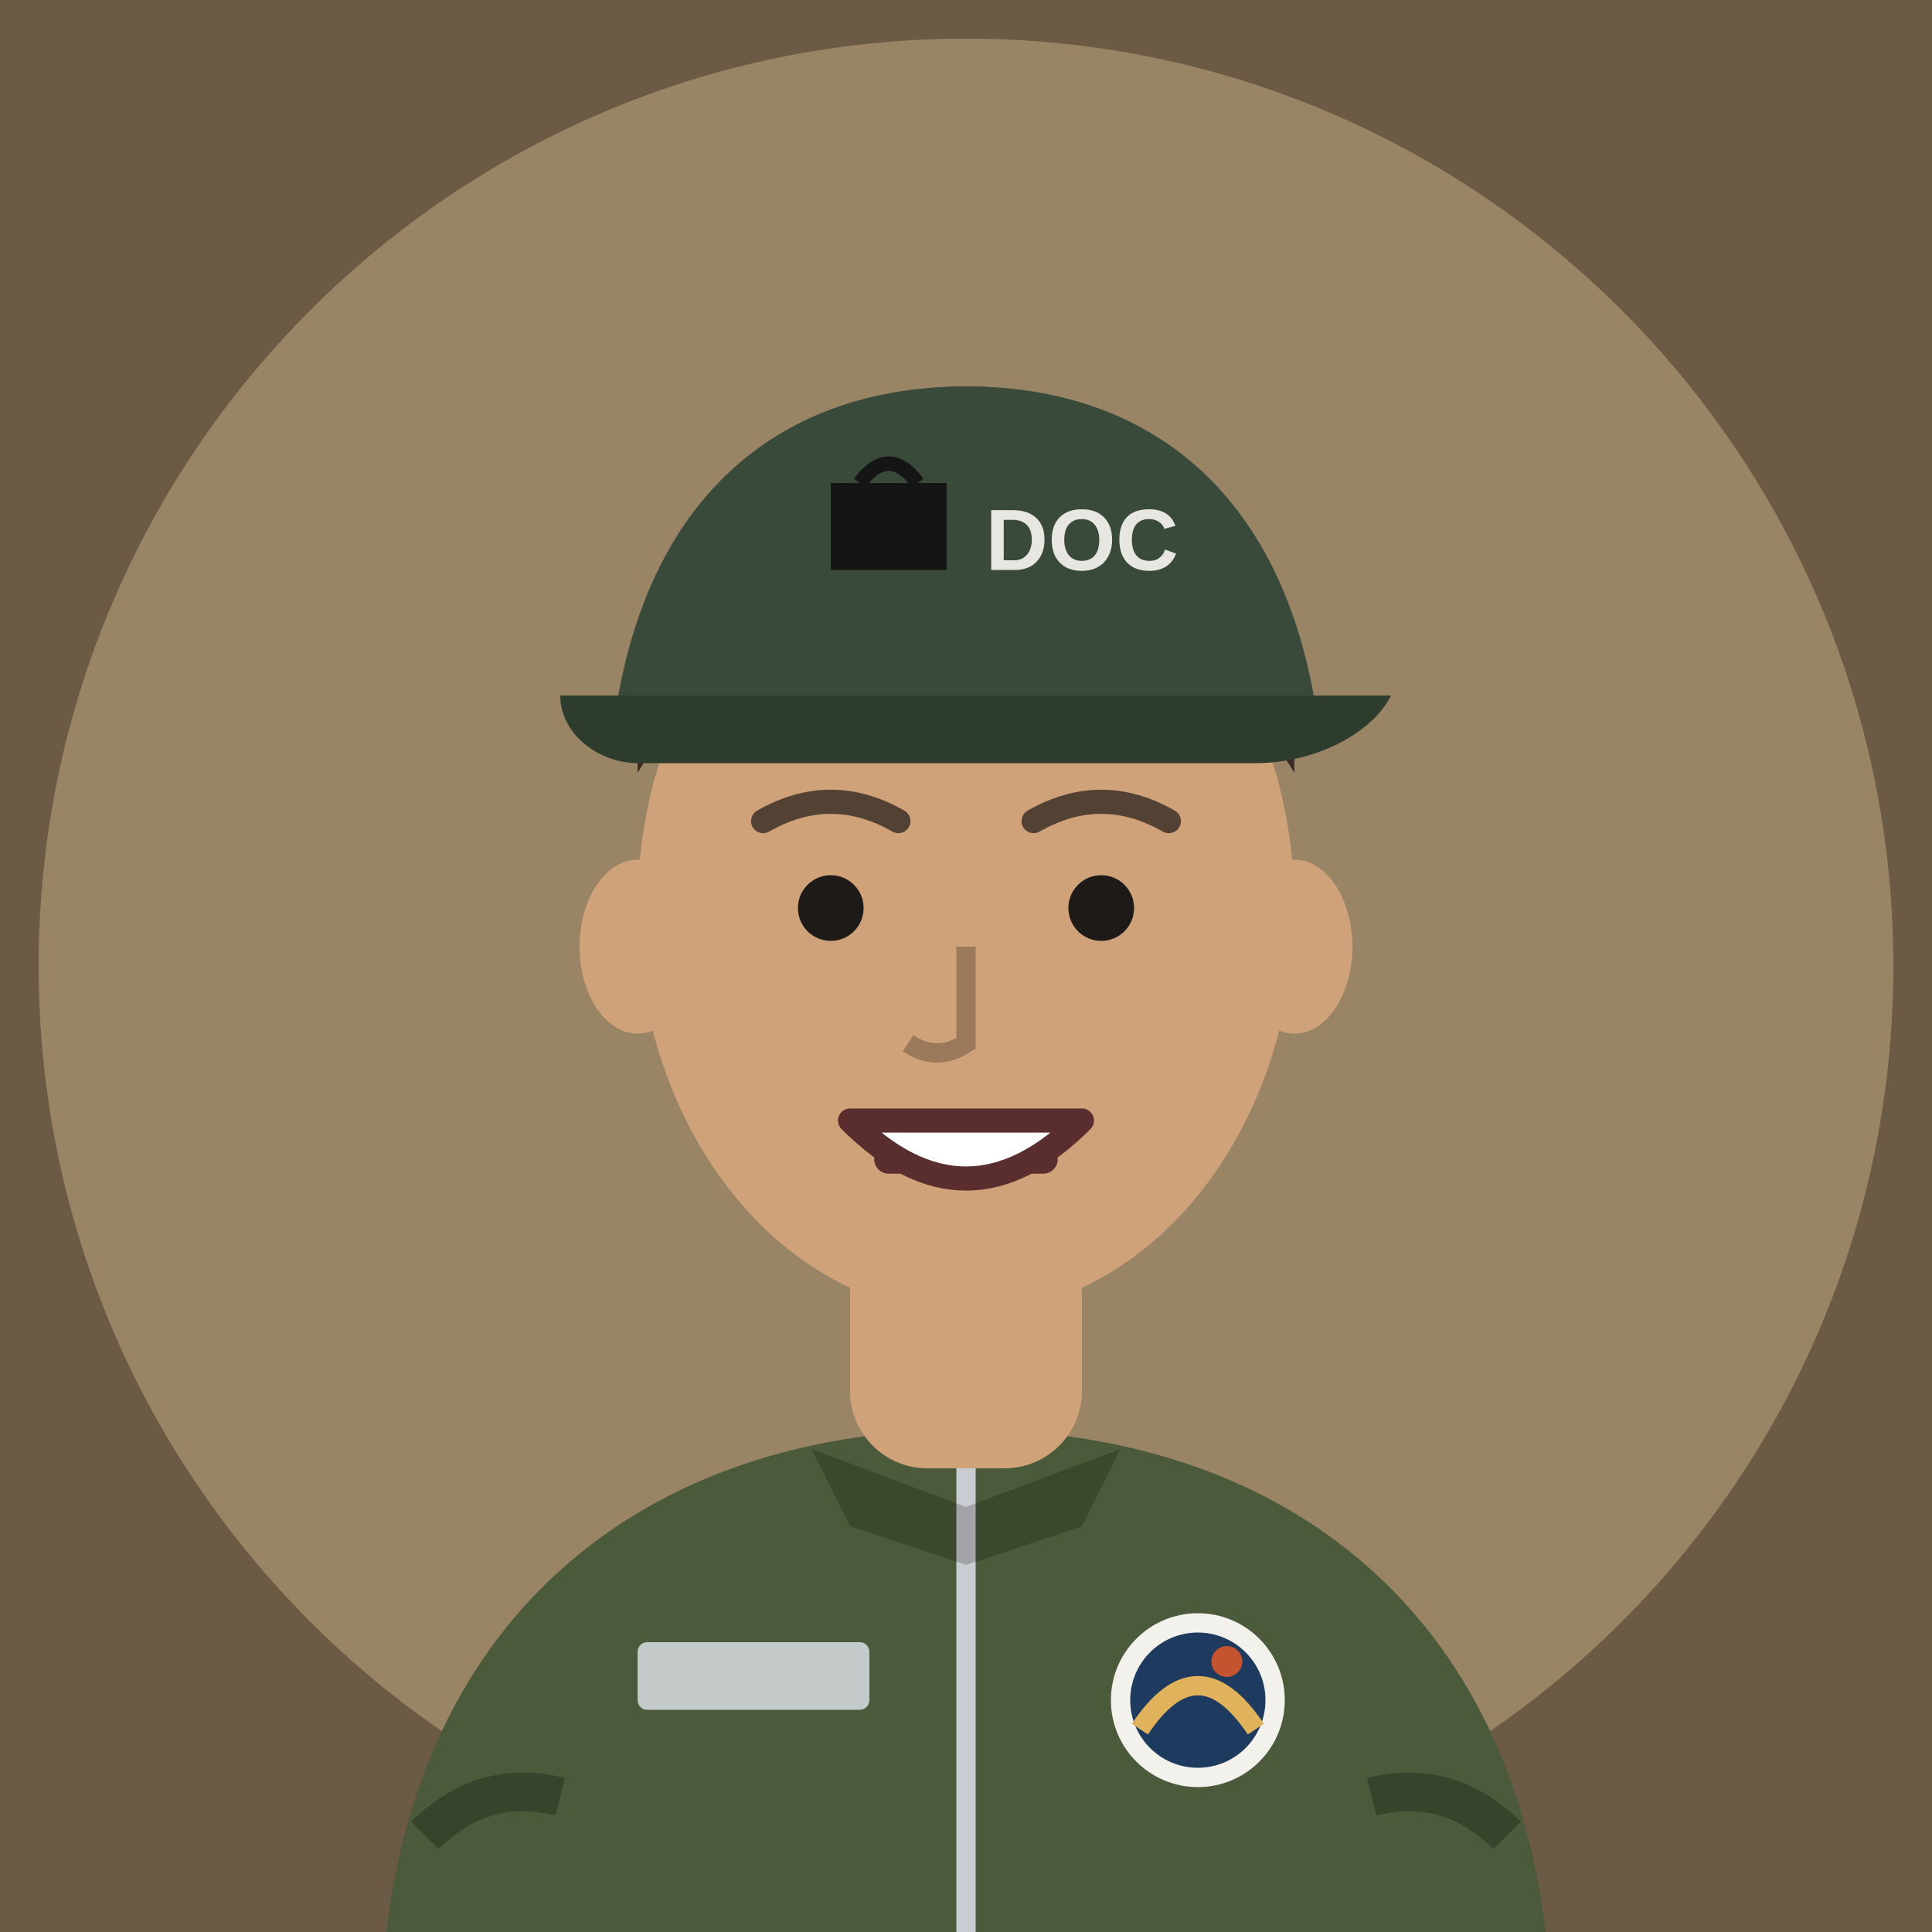
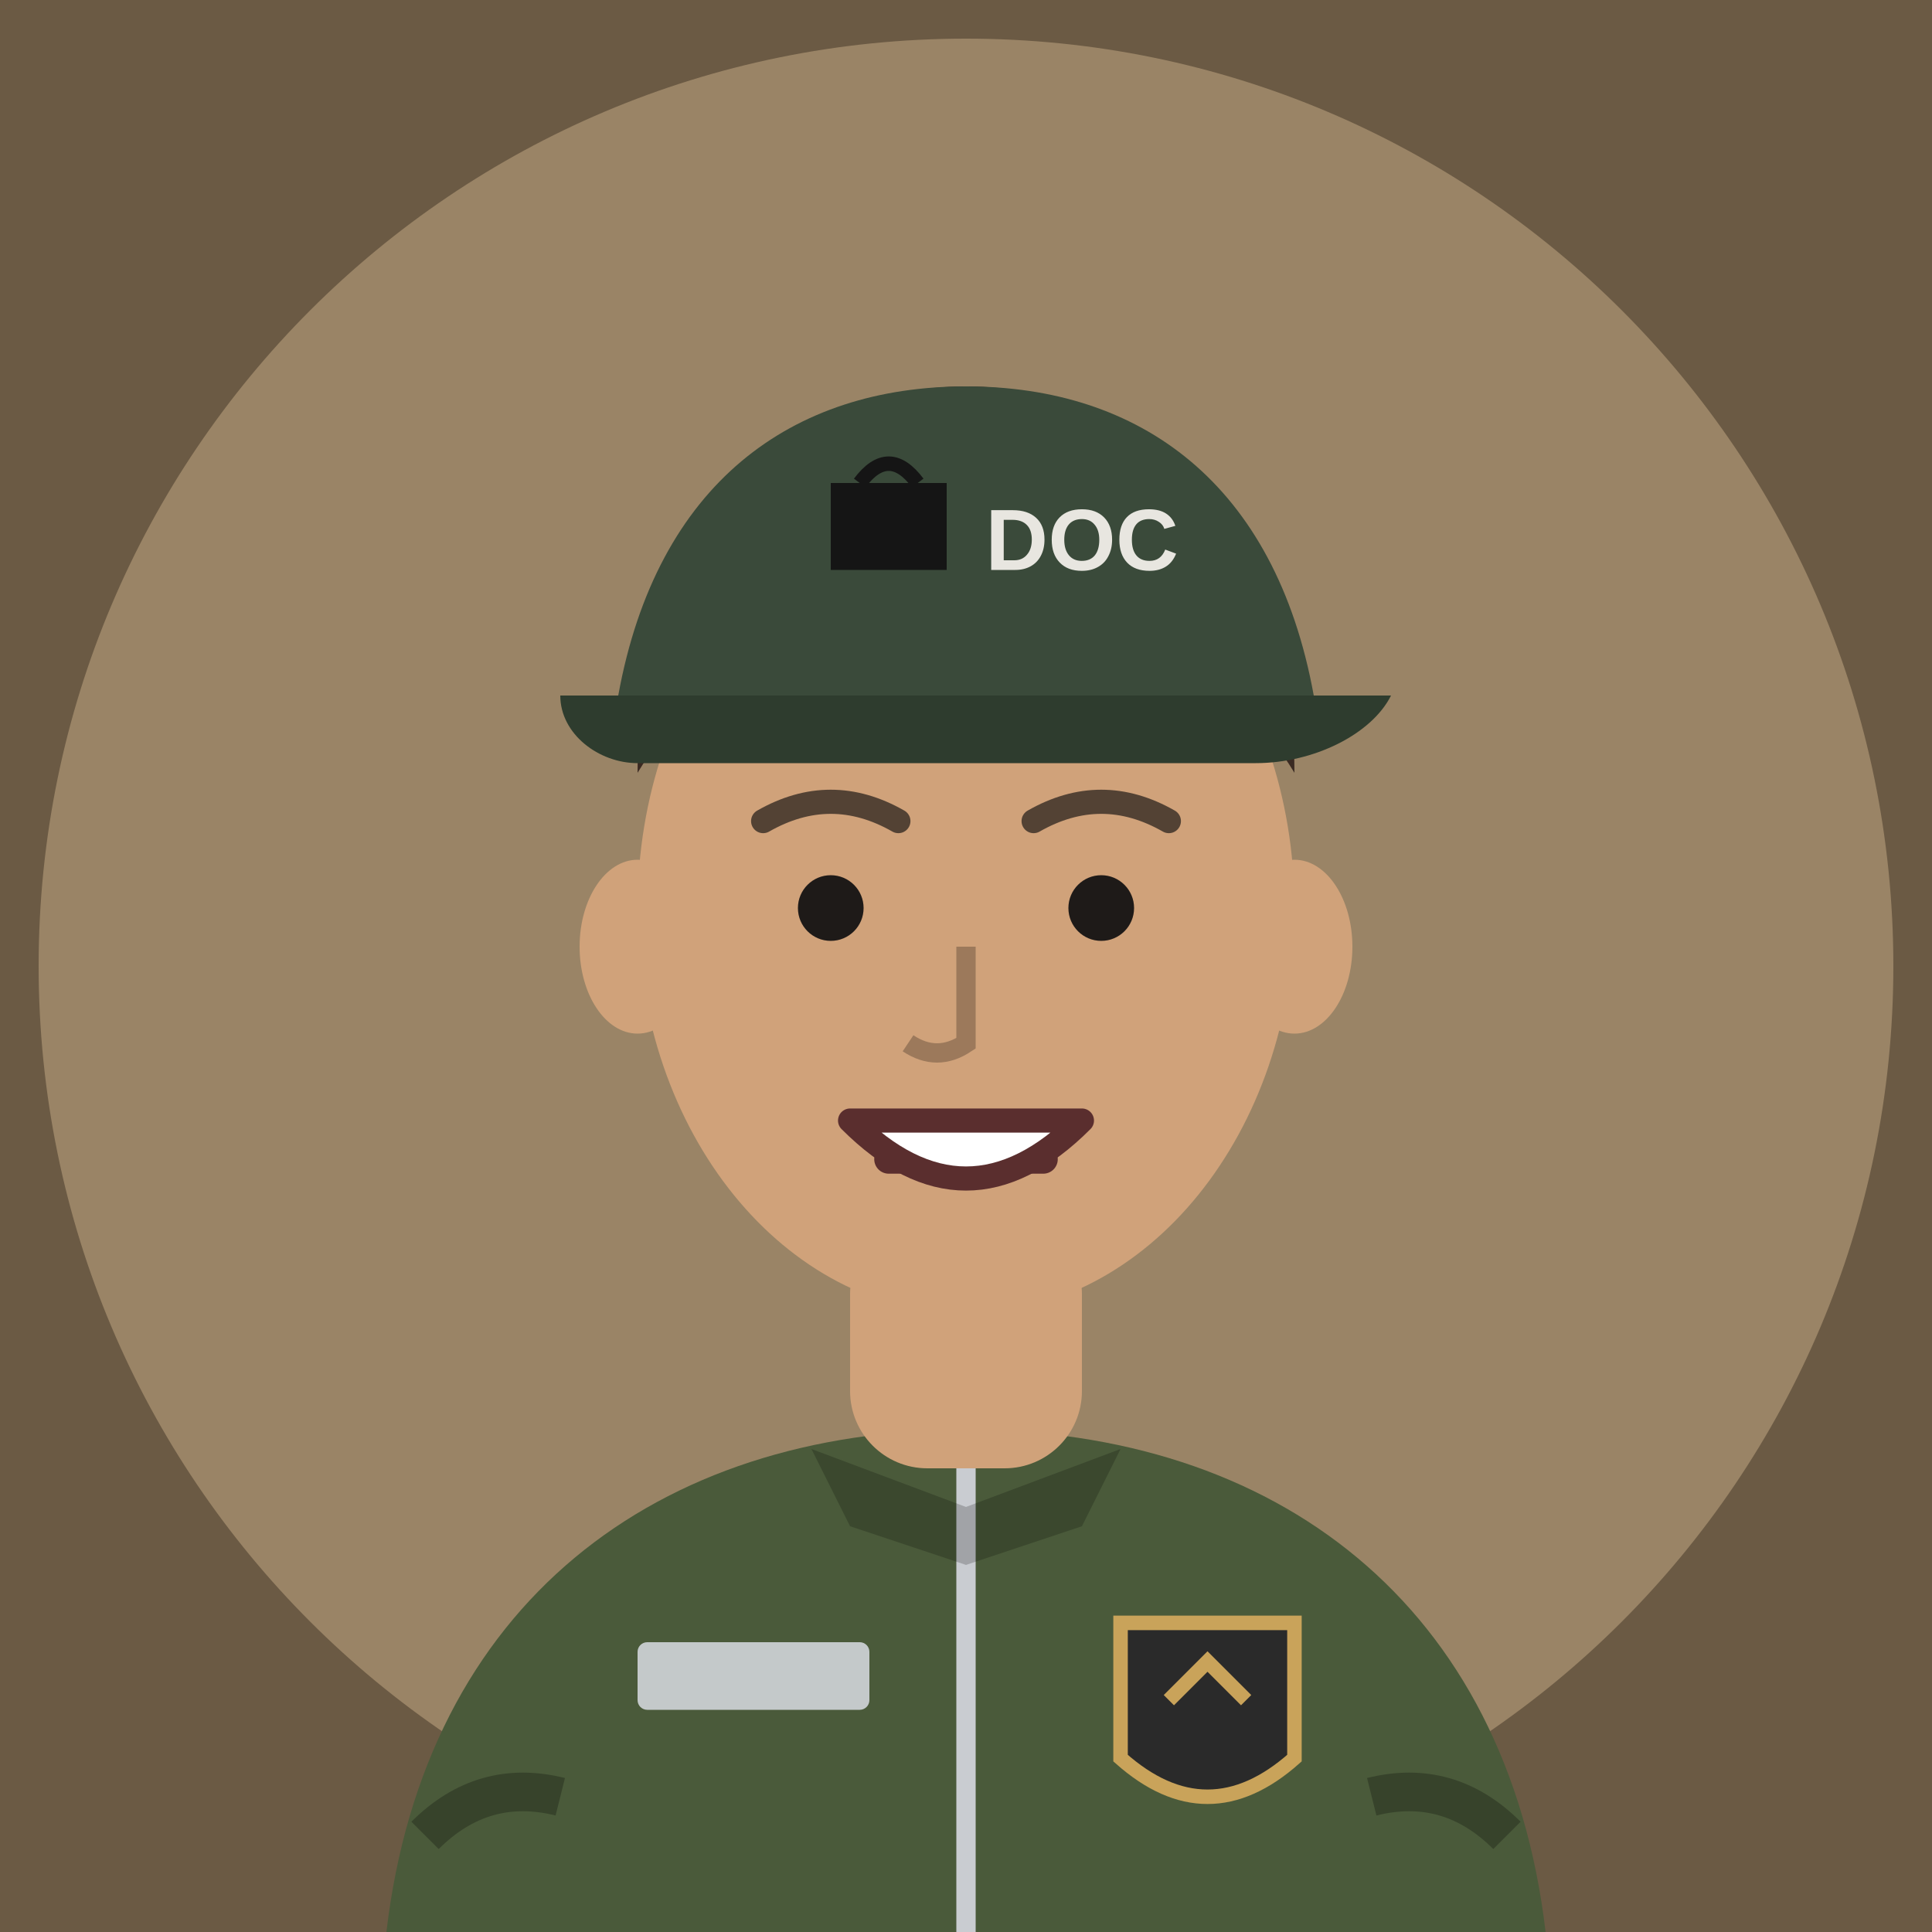
<svg xmlns="http://www.w3.org/2000/svg" viewBox="0 0 200 200">
  <style>@media (prefers-reduced-motion:no-preference){.eyes{animation:bl 5.0s infinite;animation-delay:1.4s;transform-box:fill-box;transform-origin:center}@keyframes bl{0%,94%,100%{transform:scaleY(1)}97%{transform:scaleY(.1)}}.body{animation:br 4.5s ease-in-out infinite;animation-delay:1.4s;transform-origin:100px 200px}@keyframes br{50%{transform:translateY(-2px) scale(1.006)}}}</style>
  <g class="body">
    <rect x="0" y="0" width="200" height="200" fill="#6b5a44" />
    <circle cx="100" cy="100" r="96" fill="#9a8466" />
    <path d="M40 200c4-34 28-52 60-52s56 18 60 52z" fill="#4a5a3a" />
    <rect x="88" y="126" width="24" height="26" rx="8" fill="#d0a27a" />
    <ellipse cx="66" cy="98" rx="6" ry="9" fill="#d0a27a" />
    <ellipse cx="134" cy="98" rx="6" ry="9" fill="#d0a27a" />
    <ellipse cx="100" cy="94" rx="34" ry="42" fill="#d0a27a" />
    <g class="eyes">
      <circle cx="86" cy="94" r="3.4" fill="#1e1a18" />
      <circle cx="114" cy="94" r="3.4" fill="#1e1a18" />
    </g>
    <path d="M79 85q7-4 14 0M107 85q7-4 14 0" stroke="#1e1a18" stroke-opacity=".7" stroke-width="2.5" fill="none" stroke-linecap="round" />
    <path d="M100 98v10q-3 2-6 0" stroke="#000" stroke-opacity=".25" stroke-width="2" fill="none" />
    <path d="M92 120h16" stroke="#5a2e2e" stroke-width="3" stroke-linecap="round" />
    <path d="M66 80c0-26 16-40 34-40s34 14 34 40c-6-10-18-16-34-16s-28 6-34 16z" fill="#3a2a22" />
    <path d="M88 116q12 12 24 0z" fill="#fff" stroke="#5a2e2e" stroke-width="2.5" stroke-linejoin="round" />
    <path d="M100 152v48" stroke="#c9ccd1" stroke-width="2" />
    <path d="M84 150l16 6 16-6-4 8-12 4-12-4z" fill="#000" opacity=".2" />
    <rect x="66" y="170" width="24" height="7" rx="1" fill="#d9dde3" opacity=".85" />
-     <circle cx="124" cy="176" r="9" fill="#f3f1ec" />
-     <circle cx="124" cy="176" r="7" fill="#1f3a5f" />
-     <path d="M118 179q6-9 12 0" stroke="#e0b25c" stroke-width="2" fill="none" />
-     <circle cx="127" cy="172" r="1.6" fill="#c4532f" />
+     <path d="M116 168h18v14q-9 8-18 0z" fill="#2a2a2a" stroke="#c9a35a" stroke-width="1.5" />
+     <path d="M121 176l4-4 4 4" stroke="#c9a35a" stroke-width="1.5" fill="none" />
    <path d="M44 190q6-6 14-4M156 190q-6-6-14-4" stroke="#000" stroke-opacity=".25" stroke-width="4" fill="none" />
    <path d="M64 72c4-22 18-32 36-32s32 10 36 32z" fill="#3a4a3a" />
    <path d="M58 72h86c-2 4-8 7-14 7H66c-4 0-8-3-8-7z" fill="#2e3c2e" />
    <path d="M86 50h12v9H86z" fill="#151515" />
    <path d="M89 50q3-4 6 0" stroke="#151515" stroke-width="1.5" fill="none" />
    <text x="112" y="59" font-size="9" text-anchor="middle" fill="#e8e6e0" font-family="Arial" font-weight="700">DOC</text>
  </g>
</svg>
